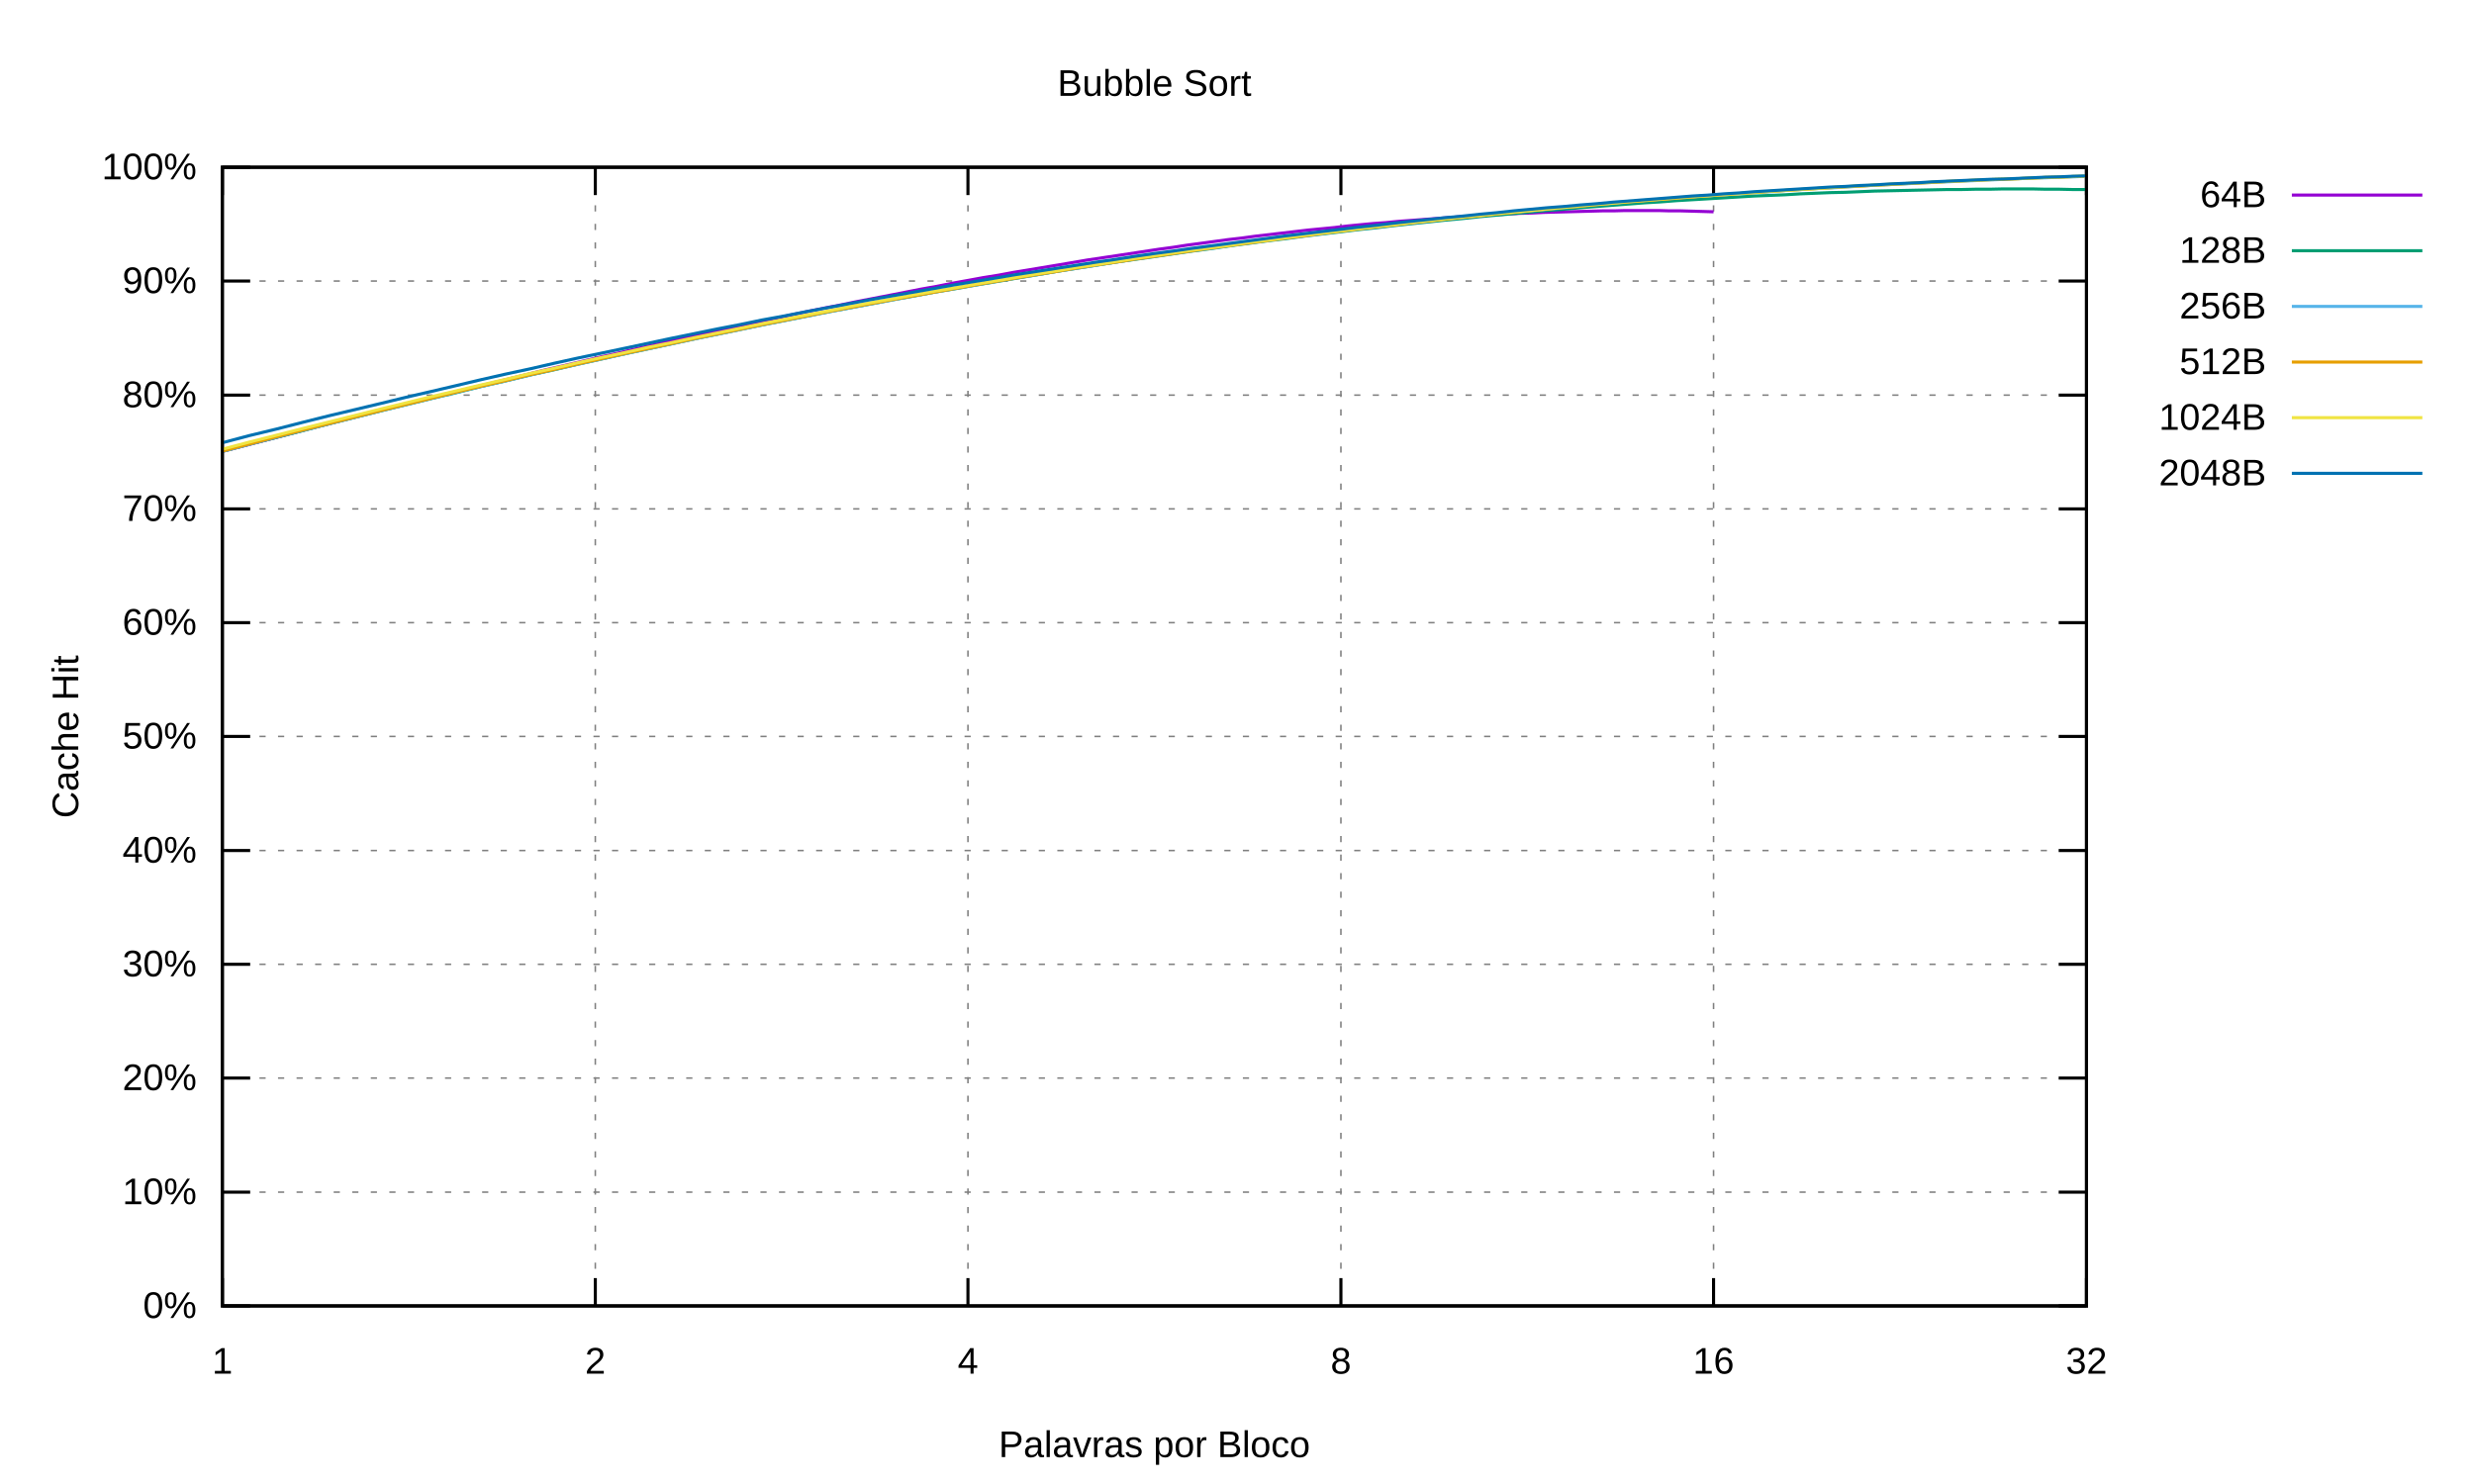
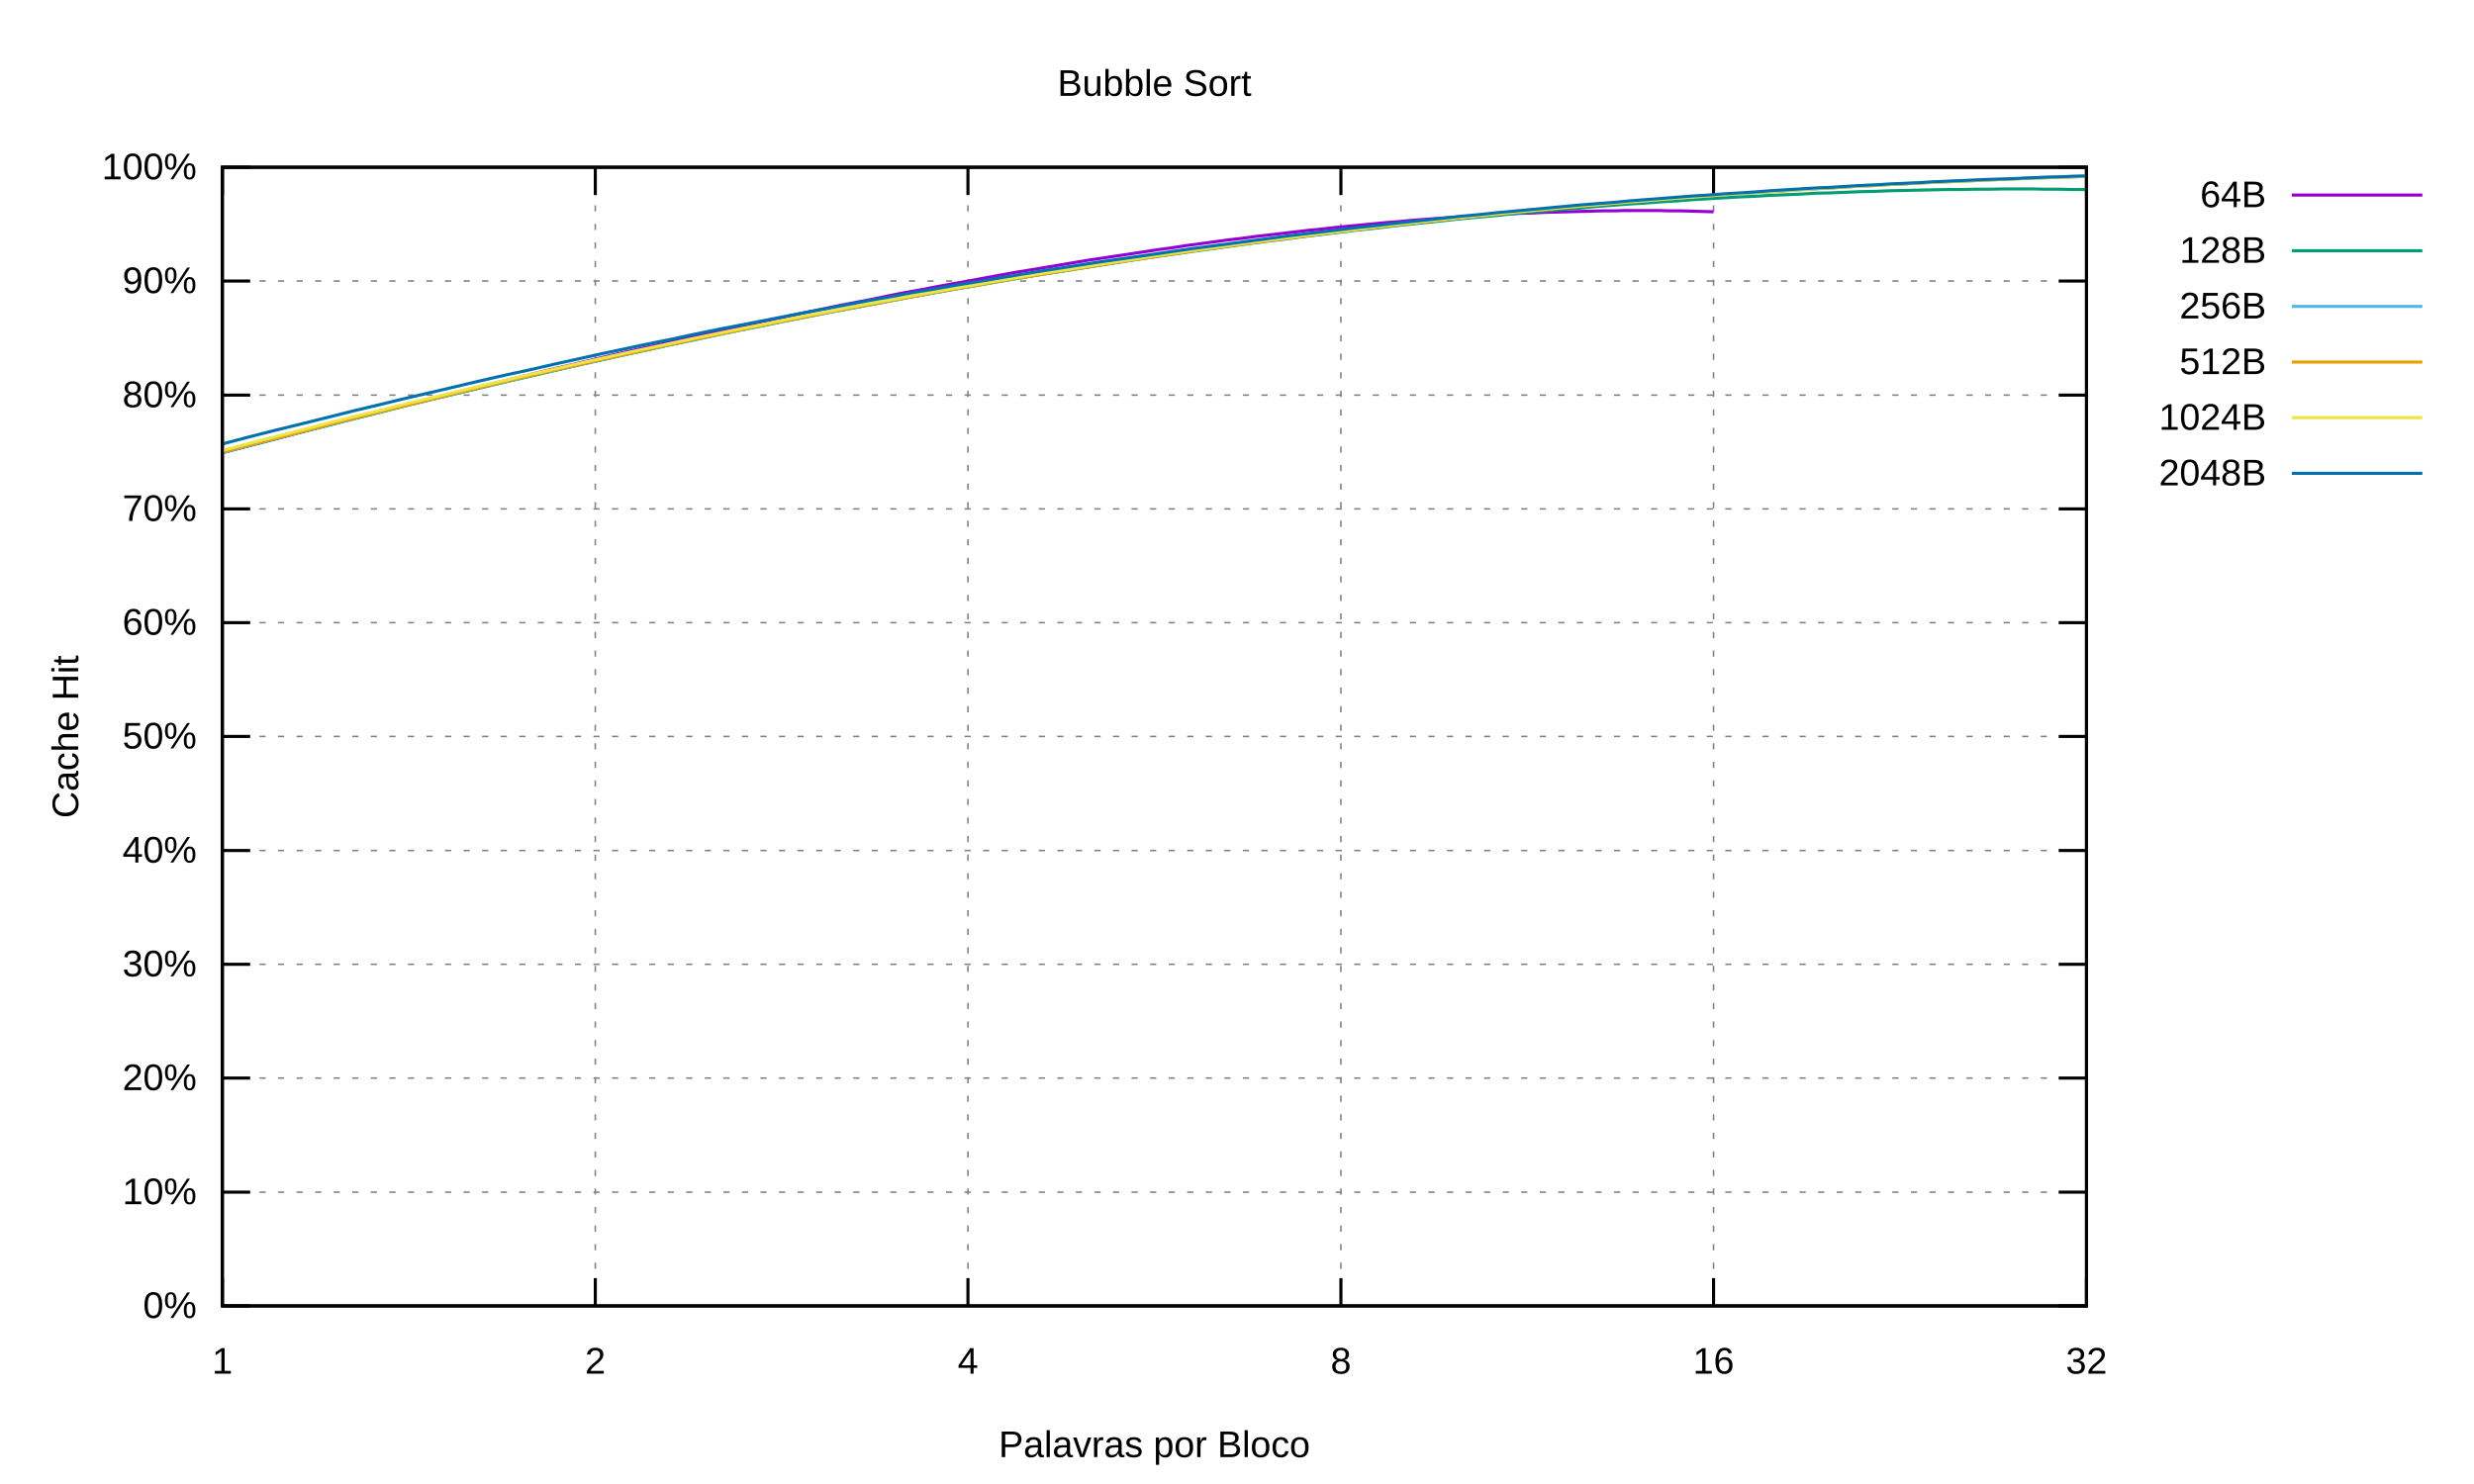
<svg xmlns="http://www.w3.org/2000/svg" xmlns:xlink="http://www.w3.org/1999/xlink" width="800" height="480" viewBox="0 0 800 480">
  <g id="gnuplot_canvas">
    <rect x="0" y="0" width="800" height="480" fill="none" />
    <defs>
      <circle id="gpDot" r="0.5" stroke-width="0.5" stroke="currentColor" />
      <path id="gpPt0" stroke-width="0.222" stroke="currentColor" d="M-1,0 h2 M0,-1 v2" />
      <path id="gpPt1" stroke-width="0.222" stroke="currentColor" d="M-1,-1 L1,1 M1,-1 L-1,1" />
      <path id="gpPt2" stroke-width="0.222" stroke="currentColor" d="M-1,0 L1,0 M0,-1 L0,1 M-1,-1 L1,1 M-1,1 L1,-1" />
      <rect id="gpPt3" stroke-width="0.222" stroke="currentColor" x="-1" y="-1" width="2" height="2" />
      <rect id="gpPt4" stroke-width="0.222" stroke="currentColor" fill="currentColor" x="-1" y="-1" width="2" height="2" />
      <circle id="gpPt5" stroke-width="0.222" stroke="currentColor" cx="0" cy="0" r="1" />
      <use xlink:href="#gpPt5" id="gpPt6" fill="currentColor" stroke="none" />
      <path id="gpPt7" stroke-width="0.222" stroke="currentColor" d="M0,-1.33 L-1.33,0.67 L1.33,0.67 z" />
      <use xlink:href="#gpPt7" id="gpPt8" fill="currentColor" stroke="none" />
      <use xlink:href="#gpPt7" id="gpPt9" stroke="currentColor" transform="rotate(180)" />
      <use xlink:href="#gpPt9" id="gpPt10" fill="currentColor" stroke="none" />
      <use xlink:href="#gpPt3" id="gpPt11" stroke="currentColor" transform="rotate(45)" />
      <use xlink:href="#gpPt11" id="gpPt12" fill="currentColor" stroke="none" />
      <path id="gpPt13" stroke-width="0.222" stroke="currentColor" d="M0,1.330 L1.265,0.411 L0.782,-1.067 L-0.782,-1.076 L-1.265,0.411 z" />
      <use xlink:href="#gpPt13" id="gpPt14" fill="currentColor" stroke="none" />
      <filter id="textbox" filterUnits="objectBoundingBox" x="0" y="0" height="1" width="1">
        <feFlood flood-color="white" flood-opacity="1" result="bgnd" />
        <feComposite in="SourceGraphic" in2="bgnd" operator="atop" />
      </filter>
      <filter id="greybox" filterUnits="objectBoundingBox" x="0" y="0" height="1" width="1">
        <feFlood flood-color="lightgrey" flood-opacity="1" result="grey" />
        <feComposite in="SourceGraphic" in2="grey" operator="atop" />
      </filter>
    </defs>
    <g fill="none" color="white" stroke="black" stroke-width="1.00" stroke-linecap="butt" stroke-linejoin="miter">
</g>
    <g fill="none" color="black" stroke="currentColor" stroke-width="1.00" stroke-linecap="butt" stroke-linejoin="miter">
</g>
    <g fill="none" color="black" stroke="black" stroke-width="0.50" stroke-linecap="butt" stroke-linejoin="miter">
</g>
    <g fill="none" color="gray" stroke="currentColor" stroke-width="0.50" stroke-linecap="butt" stroke-linejoin="miter">
      <path stroke="gray" stroke-dasharray="2,4" class="gridline" d="M71.9,422.4 L674.7,422.4  " />
    </g>
    <g fill="none" color="gray" stroke="gray" stroke-width="1.00" stroke-linecap="butt" stroke-linejoin="miter">
</g>
    <g fill="none" color="black" stroke="currentColor" stroke-width="1.00" stroke-linecap="butt" stroke-linejoin="miter">
      <path stroke="black" d="M71.9,422.4 L80.9,422.4 M674.7,422.4 L665.7,422.4  " />
      <g transform="translate(63.6,426.3)" stroke="none" fill="black" font-family="Arial" font-size="12.00" text-anchor="end">
        <text>
          <tspan font-family="Arial">0%</tspan>
        </text>
      </g>
    </g>
    <g fill="none" color="black" stroke="currentColor" stroke-width="1.00" stroke-linecap="butt" stroke-linejoin="miter">
</g>
    <g fill="none" color="black" stroke="black" stroke-width="0.50" stroke-linecap="butt" stroke-linejoin="miter">
</g>
    <g fill="none" color="gray" stroke="currentColor" stroke-width="0.50" stroke-linecap="butt" stroke-linejoin="miter">
      <path stroke="gray" stroke-dasharray="2,4" class="gridline" d="M71.9,385.6 L674.7,385.6  " />
    </g>
    <g fill="none" color="gray" stroke="gray" stroke-width="1.00" stroke-linecap="butt" stroke-linejoin="miter">
</g>
    <g fill="none" color="black" stroke="currentColor" stroke-width="1.00" stroke-linecap="butt" stroke-linejoin="miter">
      <path stroke="black" d="M71.9,385.6 L80.9,385.6 M674.7,385.6 L665.7,385.6  " />
      <g transform="translate(63.6,389.5)" stroke="none" fill="black" font-family="Arial" font-size="12.00" text-anchor="end">
        <text>
          <tspan font-family="Arial">10%</tspan>
        </text>
      </g>
    </g>
    <g fill="none" color="black" stroke="currentColor" stroke-width="1.00" stroke-linecap="butt" stroke-linejoin="miter">
</g>
    <g fill="none" color="black" stroke="black" stroke-width="0.50" stroke-linecap="butt" stroke-linejoin="miter">
</g>
    <g fill="none" color="gray" stroke="currentColor" stroke-width="0.50" stroke-linecap="butt" stroke-linejoin="miter">
      <path stroke="gray" stroke-dasharray="2,4" class="gridline" d="M71.9,348.7 L674.7,348.7  " />
    </g>
    <g fill="none" color="gray" stroke="gray" stroke-width="1.00" stroke-linecap="butt" stroke-linejoin="miter">
</g>
    <g fill="none" color="black" stroke="currentColor" stroke-width="1.00" stroke-linecap="butt" stroke-linejoin="miter">
      <path stroke="black" d="M71.9,348.7 L80.9,348.7 M674.7,348.7 L665.7,348.7  " />
      <g transform="translate(63.6,352.6)" stroke="none" fill="black" font-family="Arial" font-size="12.00" text-anchor="end">
        <text>
          <tspan font-family="Arial">20%</tspan>
        </text>
      </g>
    </g>
    <g fill="none" color="black" stroke="currentColor" stroke-width="1.00" stroke-linecap="butt" stroke-linejoin="miter">
</g>
    <g fill="none" color="black" stroke="black" stroke-width="0.50" stroke-linecap="butt" stroke-linejoin="miter">
</g>
    <g fill="none" color="gray" stroke="currentColor" stroke-width="0.50" stroke-linecap="butt" stroke-linejoin="miter">
      <path stroke="gray" stroke-dasharray="2,4" class="gridline" d="M71.9,311.9 L674.7,311.9  " />
    </g>
    <g fill="none" color="gray" stroke="gray" stroke-width="1.00" stroke-linecap="butt" stroke-linejoin="miter">
</g>
    <g fill="none" color="black" stroke="currentColor" stroke-width="1.00" stroke-linecap="butt" stroke-linejoin="miter">
      <path stroke="black" d="M71.9,311.9 L80.9,311.9 M674.7,311.9 L665.7,311.9  " />
      <g transform="translate(63.6,315.8)" stroke="none" fill="black" font-family="Arial" font-size="12.00" text-anchor="end">
        <text>
          <tspan font-family="Arial">30%</tspan>
        </text>
      </g>
    </g>
    <g fill="none" color="black" stroke="currentColor" stroke-width="1.00" stroke-linecap="butt" stroke-linejoin="miter">
</g>
    <g fill="none" color="black" stroke="black" stroke-width="0.50" stroke-linecap="butt" stroke-linejoin="miter">
</g>
    <g fill="none" color="gray" stroke="currentColor" stroke-width="0.50" stroke-linecap="butt" stroke-linejoin="miter">
      <path stroke="gray" stroke-dasharray="2,4" class="gridline" d="M71.9,275.1 L674.7,275.1  " />
    </g>
    <g fill="none" color="gray" stroke="gray" stroke-width="1.00" stroke-linecap="butt" stroke-linejoin="miter">
</g>
    <g fill="none" color="black" stroke="currentColor" stroke-width="1.00" stroke-linecap="butt" stroke-linejoin="miter">
      <path stroke="black" d="M71.9,275.1 L80.9,275.1 M674.7,275.1 L665.7,275.1  " />
      <g transform="translate(63.6,279.0)" stroke="none" fill="black" font-family="Arial" font-size="12.00" text-anchor="end">
        <text>
          <tspan font-family="Arial">40%</tspan>
        </text>
      </g>
    </g>
    <g fill="none" color="black" stroke="currentColor" stroke-width="1.00" stroke-linecap="butt" stroke-linejoin="miter">
</g>
    <g fill="none" color="black" stroke="black" stroke-width="0.50" stroke-linecap="butt" stroke-linejoin="miter">
</g>
    <g fill="none" color="gray" stroke="currentColor" stroke-width="0.50" stroke-linecap="butt" stroke-linejoin="miter">
      <path stroke="gray" stroke-dasharray="2,4" class="gridline" d="M71.9,238.2 L674.7,238.2  " />
    </g>
    <g fill="none" color="gray" stroke="gray" stroke-width="1.00" stroke-linecap="butt" stroke-linejoin="miter">
</g>
    <g fill="none" color="black" stroke="currentColor" stroke-width="1.00" stroke-linecap="butt" stroke-linejoin="miter">
      <path stroke="black" d="M71.9,238.2 L80.9,238.2 M674.7,238.2 L665.7,238.2  " />
      <g transform="translate(63.6,242.1)" stroke="none" fill="black" font-family="Arial" font-size="12.00" text-anchor="end">
        <text>
          <tspan font-family="Arial">50%</tspan>
        </text>
      </g>
    </g>
    <g fill="none" color="black" stroke="currentColor" stroke-width="1.00" stroke-linecap="butt" stroke-linejoin="miter">
</g>
    <g fill="none" color="black" stroke="black" stroke-width="0.50" stroke-linecap="butt" stroke-linejoin="miter">
</g>
    <g fill="none" color="gray" stroke="currentColor" stroke-width="0.50" stroke-linecap="butt" stroke-linejoin="miter">
      <path stroke="gray" stroke-dasharray="2,4" class="gridline" d="M71.9,201.4 L674.7,201.4  " />
    </g>
    <g fill="none" color="gray" stroke="gray" stroke-width="1.00" stroke-linecap="butt" stroke-linejoin="miter">
</g>
    <g fill="none" color="black" stroke="currentColor" stroke-width="1.00" stroke-linecap="butt" stroke-linejoin="miter">
      <path stroke="black" d="M71.9,201.4 L80.9,201.4 M674.7,201.4 L665.7,201.4  " />
      <g transform="translate(63.6,205.3)" stroke="none" fill="black" font-family="Arial" font-size="12.00" text-anchor="end">
        <text>
          <tspan font-family="Arial">60%</tspan>
        </text>
      </g>
    </g>
    <g fill="none" color="black" stroke="currentColor" stroke-width="1.00" stroke-linecap="butt" stroke-linejoin="miter">
</g>
    <g fill="none" color="black" stroke="black" stroke-width="0.50" stroke-linecap="butt" stroke-linejoin="miter">
</g>
    <g fill="none" color="gray" stroke="currentColor" stroke-width="0.50" stroke-linecap="butt" stroke-linejoin="miter">
      <path stroke="gray" stroke-dasharray="2,4" class="gridline" d="M71.9,164.6 L674.7,164.6  " />
    </g>
    <g fill="none" color="gray" stroke="gray" stroke-width="1.00" stroke-linecap="butt" stroke-linejoin="miter">
</g>
    <g fill="none" color="black" stroke="currentColor" stroke-width="1.00" stroke-linecap="butt" stroke-linejoin="miter">
      <path stroke="black" d="M71.9,164.6 L80.9,164.6 M674.7,164.6 L665.7,164.6  " />
      <g transform="translate(63.6,168.5)" stroke="none" fill="black" font-family="Arial" font-size="12.00" text-anchor="end">
        <text>
          <tspan font-family="Arial">70%</tspan>
        </text>
      </g>
    </g>
    <g fill="none" color="black" stroke="currentColor" stroke-width="1.00" stroke-linecap="butt" stroke-linejoin="miter">
</g>
    <g fill="none" color="black" stroke="black" stroke-width="0.50" stroke-linecap="butt" stroke-linejoin="miter">
</g>
    <g fill="none" color="gray" stroke="currentColor" stroke-width="0.50" stroke-linecap="butt" stroke-linejoin="miter">
      <path stroke="gray" stroke-dasharray="2,4" class="gridline" d="M71.9,127.8 L674.7,127.8  " />
    </g>
    <g fill="none" color="gray" stroke="gray" stroke-width="1.00" stroke-linecap="butt" stroke-linejoin="miter">
</g>
    <g fill="none" color="black" stroke="currentColor" stroke-width="1.00" stroke-linecap="butt" stroke-linejoin="miter">
      <path stroke="black" d="M71.9,127.8 L80.9,127.8 M674.7,127.8 L665.7,127.8  " />
      <g transform="translate(63.6,131.7)" stroke="none" fill="black" font-family="Arial" font-size="12.00" text-anchor="end">
        <text>
          <tspan font-family="Arial">80%</tspan>
        </text>
      </g>
    </g>
    <g fill="none" color="black" stroke="currentColor" stroke-width="1.00" stroke-linecap="butt" stroke-linejoin="miter">
</g>
    <g fill="none" color="black" stroke="black" stroke-width="0.50" stroke-linecap="butt" stroke-linejoin="miter">
</g>
    <g fill="none" color="gray" stroke="currentColor" stroke-width="0.50" stroke-linecap="butt" stroke-linejoin="miter">
      <path stroke="gray" stroke-dasharray="2,4" class="gridline" d="M71.9,90.9 L674.7,90.9  " />
    </g>
    <g fill="none" color="gray" stroke="gray" stroke-width="1.00" stroke-linecap="butt" stroke-linejoin="miter">
</g>
    <g fill="none" color="black" stroke="currentColor" stroke-width="1.00" stroke-linecap="butt" stroke-linejoin="miter">
      <path stroke="black" d="M71.9,90.9 L80.9,90.9 M674.7,90.9 L665.7,90.9  " />
      <g transform="translate(63.6,94.8)" stroke="none" fill="black" font-family="Arial" font-size="12.00" text-anchor="end">
        <text>
          <tspan font-family="Arial">90%</tspan>
        </text>
      </g>
    </g>
    <g fill="none" color="black" stroke="currentColor" stroke-width="1.00" stroke-linecap="butt" stroke-linejoin="miter">
</g>
    <g fill="none" color="black" stroke="black" stroke-width="0.50" stroke-linecap="butt" stroke-linejoin="miter">
</g>
    <g fill="none" color="gray" stroke="currentColor" stroke-width="0.50" stroke-linecap="butt" stroke-linejoin="miter">
      <path stroke="gray" stroke-dasharray="2,4" class="gridline" d="M71.9,54.1 L674.7,54.1  " />
    </g>
    <g fill="none" color="gray" stroke="gray" stroke-width="1.00" stroke-linecap="butt" stroke-linejoin="miter">
</g>
    <g fill="none" color="black" stroke="currentColor" stroke-width="1.00" stroke-linecap="butt" stroke-linejoin="miter">
      <path stroke="black" d="M71.9,54.1 L80.9,54.1 M674.7,54.1 L665.7,54.1  " />
      <g transform="translate(63.6,58.0)" stroke="none" fill="black" font-family="Arial" font-size="12.00" text-anchor="end">
        <text>
          <tspan font-family="Arial">100%</tspan>
        </text>
      </g>
    </g>
    <g fill="none" color="black" stroke="currentColor" stroke-width="1.00" stroke-linecap="butt" stroke-linejoin="miter">
</g>
    <g fill="none" color="black" stroke="black" stroke-width="0.50" stroke-linecap="butt" stroke-linejoin="miter">
</g>
    <g fill="none" color="gray" stroke="currentColor" stroke-width="0.50" stroke-linecap="butt" stroke-linejoin="miter">
      <path stroke="gray" stroke-dasharray="2,4" class="gridline" d="M71.9,422.4 L71.9,54.1  " />
    </g>
    <g fill="none" color="gray" stroke="gray" stroke-width="1.00" stroke-linecap="butt" stroke-linejoin="miter">
</g>
    <g fill="none" color="black" stroke="currentColor" stroke-width="1.00" stroke-linecap="butt" stroke-linejoin="miter">
      <path stroke="black" d="M71.9,422.4 L71.9,413.4 M71.9,54.1 L71.9,63.1  " />
      <g transform="translate(71.9,444.3)" stroke="none" fill="black" font-family="Arial" font-size="12.00" text-anchor="middle">
        <text>
          <tspan font-family="Arial"> 1</tspan>
        </text>
      </g>
    </g>
    <g fill="none" color="black" stroke="currentColor" stroke-width="1.00" stroke-linecap="butt" stroke-linejoin="miter">
</g>
    <g fill="none" color="black" stroke="black" stroke-width="0.50" stroke-linecap="butt" stroke-linejoin="miter">
</g>
    <g fill="none" color="gray" stroke="currentColor" stroke-width="0.50" stroke-linecap="butt" stroke-linejoin="miter">
      <path stroke="gray" stroke-dasharray="2,4" class="gridline" d="M192.5,422.4 L192.5,54.1  " />
    </g>
    <g fill="none" color="gray" stroke="gray" stroke-width="1.00" stroke-linecap="butt" stroke-linejoin="miter">
</g>
    <g fill="none" color="black" stroke="currentColor" stroke-width="1.00" stroke-linecap="butt" stroke-linejoin="miter">
      <path stroke="black" d="M192.5,422.4 L192.5,413.4 M192.5,54.1 L192.5,63.1  " />
      <g transform="translate(192.5,444.3)" stroke="none" fill="black" font-family="Arial" font-size="12.00" text-anchor="middle">
        <text>
          <tspan font-family="Arial"> 2</tspan>
        </text>
      </g>
    </g>
    <g fill="none" color="black" stroke="currentColor" stroke-width="1.00" stroke-linecap="butt" stroke-linejoin="miter">
</g>
    <g fill="none" color="black" stroke="black" stroke-width="0.50" stroke-linecap="butt" stroke-linejoin="miter">
</g>
    <g fill="none" color="gray" stroke="currentColor" stroke-width="0.50" stroke-linecap="butt" stroke-linejoin="miter">
      <path stroke="gray" stroke-dasharray="2,4" class="gridline" d="M313.0,422.4 L313.0,54.1  " />
    </g>
    <g fill="none" color="gray" stroke="gray" stroke-width="1.00" stroke-linecap="butt" stroke-linejoin="miter">
</g>
    <g fill="none" color="black" stroke="currentColor" stroke-width="1.00" stroke-linecap="butt" stroke-linejoin="miter">
      <path stroke="black" d="M313.0,422.4 L313.0,413.4 M313.0,54.1 L313.0,63.1  " />
      <g transform="translate(313.0,444.3)" stroke="none" fill="black" font-family="Arial" font-size="12.00" text-anchor="middle">
        <text>
          <tspan font-family="Arial"> 4</tspan>
        </text>
      </g>
    </g>
    <g fill="none" color="black" stroke="currentColor" stroke-width="1.00" stroke-linecap="butt" stroke-linejoin="miter">
</g>
    <g fill="none" color="black" stroke="black" stroke-width="0.50" stroke-linecap="butt" stroke-linejoin="miter">
</g>
    <g fill="none" color="gray" stroke="currentColor" stroke-width="0.50" stroke-linecap="butt" stroke-linejoin="miter">
      <path stroke="gray" stroke-dasharray="2,4" class="gridline" d="M433.6,422.4 L433.6,54.1  " />
    </g>
    <g fill="none" color="gray" stroke="gray" stroke-width="1.00" stroke-linecap="butt" stroke-linejoin="miter">
</g>
    <g fill="none" color="black" stroke="currentColor" stroke-width="1.00" stroke-linecap="butt" stroke-linejoin="miter">
      <path stroke="black" d="M433.6,422.4 L433.6,413.4 M433.6,54.1 L433.6,63.1  " />
      <g transform="translate(433.6,444.3)" stroke="none" fill="black" font-family="Arial" font-size="12.00" text-anchor="middle">
        <text>
          <tspan font-family="Arial"> 8</tspan>
        </text>
      </g>
    </g>
    <g fill="none" color="black" stroke="currentColor" stroke-width="1.00" stroke-linecap="butt" stroke-linejoin="miter">
</g>
    <g fill="none" color="black" stroke="black" stroke-width="0.50" stroke-linecap="butt" stroke-linejoin="miter">
</g>
    <g fill="none" color="gray" stroke="currentColor" stroke-width="0.50" stroke-linecap="butt" stroke-linejoin="miter">
      <path stroke="gray" stroke-dasharray="2,4" class="gridline" d="M554.1,422.4 L554.1,54.1  " />
    </g>
    <g fill="none" color="gray" stroke="gray" stroke-width="1.00" stroke-linecap="butt" stroke-linejoin="miter">
</g>
    <g fill="none" color="black" stroke="currentColor" stroke-width="1.00" stroke-linecap="butt" stroke-linejoin="miter">
      <path stroke="black" d="M554.1,422.4 L554.1,413.4 M554.1,54.1 L554.1,63.1  " />
      <g transform="translate(554.1,444.3)" stroke="none" fill="black" font-family="Arial" font-size="12.00" text-anchor="middle">
        <text>
          <tspan font-family="Arial"> 16</tspan>
        </text>
      </g>
    </g>
    <g fill="none" color="black" stroke="currentColor" stroke-width="1.00" stroke-linecap="butt" stroke-linejoin="miter">
</g>
    <g fill="none" color="black" stroke="black" stroke-width="0.50" stroke-linecap="butt" stroke-linejoin="miter">
</g>
    <g fill="none" color="gray" stroke="currentColor" stroke-width="0.50" stroke-linecap="butt" stroke-linejoin="miter">
      <path stroke="gray" stroke-dasharray="2,4" class="gridline" d="M674.7,422.4 L674.7,54.1  " />
    </g>
    <g fill="none" color="gray" stroke="gray" stroke-width="1.00" stroke-linecap="butt" stroke-linejoin="miter">
</g>
    <g fill="none" color="black" stroke="currentColor" stroke-width="1.00" stroke-linecap="butt" stroke-linejoin="miter">
      <path stroke="black" d="M674.7,422.4 L674.7,413.4 M674.7,54.1 L674.7,63.1  " />
      <g transform="translate(674.7,444.3)" stroke="none" fill="black" font-family="Arial" font-size="12.00" text-anchor="middle">
        <text>
          <tspan font-family="Arial"> 32</tspan>
        </text>
      </g>
    </g>
    <g fill="none" color="black" stroke="currentColor" stroke-width="1.00" stroke-linecap="butt" stroke-linejoin="miter">
</g>
    <g fill="none" color="black" stroke="currentColor" stroke-width="1.00" stroke-linecap="butt" stroke-linejoin="miter">
      <path stroke="black" d="M71.9,54.1 L71.9,422.4 L674.7,422.4 L674.7,54.1 L71.9,54.1 Z  " />
    </g>
    <g fill="none" color="black" stroke="currentColor" stroke-width="1.00" stroke-linecap="butt" stroke-linejoin="miter">
      <g transform="translate(25.3,238.3) rotate(270)" stroke="none" fill="black" font-family="Arial" font-size="12.00" text-anchor="middle">
        <text>
          <tspan font-family="Arial">Cache Hit</tspan>
        </text>
      </g>
    </g>
    <g fill="none" color="black" stroke="currentColor" stroke-width="1.00" stroke-linecap="butt" stroke-linejoin="miter">
      <g transform="translate(373.3,471.3)" stroke="none" fill="black" font-family="Arial" font-size="12.00" text-anchor="middle">
        <text>
          <tspan font-family="Arial">Palavras por Bloco</tspan>
        </text>
      </g>
    </g>
    <g fill="none" color="black" stroke="currentColor" stroke-width="1.00" stroke-linecap="butt" stroke-linejoin="miter">
      <g transform="translate(373.3,31.0)" stroke="none" fill="black" font-family="Arial" font-size="12.00" text-anchor="middle">
        <text>
          <tspan font-family="Arial">Bubble Sort</tspan>
        </text>
      </g>
    </g>
    <g fill="none" color="black" stroke="currentColor" stroke-width="1.00" stroke-linecap="butt" stroke-linejoin="miter">
</g>
    <g id="gnuplot_plot_1">
      <g fill="none" color="black" stroke="currentColor" stroke-width="1.00" stroke-linecap="butt" stroke-linejoin="miter">
        <g transform="translate(732.8,67.0)" stroke="none" fill="black" font-family="Arial" font-size="12.00" text-anchor="end">
          <text>
            <tspan font-family="Arial">64B</tspan>
          </text>
        </g>
      </g>
      <g fill="none" color="black" stroke="currentColor" stroke-width="1.00" stroke-linecap="butt" stroke-linejoin="miter">
-         <path stroke="rgb(148,   0, 211)" d="M741.1,63.1 L783.3,63.1 M71.9,146.0 L78.9,144.2 L85.8,142.4 L92.7,140.6 L99.5,138.8 L106.2,137.1   L112.8,135.4 L119.4,133.7 L126.0,132.0 L132.4,130.4 L138.8,128.8 L145.2,127.2 L151.5,125.7 L157.7,124.2   L163.9,122.7 L170.1,121.2 L176.1,119.7 L182.2,118.3 L188.1,116.9 L194.0,115.5 L199.9,114.2 L205.7,112.8   L211.5,111.5 L217.2,110.2 L222.9,109.0 L228.6,107.7 L234.1,106.5 L239.7,105.3 L245.2,104.1 L250.6,103.0   L256.1,101.8 L261.4,100.7 L266.8,99.6 L272.0,98.6 L277.3,97.5 L282.5,96.5 L287.7,95.5 L292.8,94.5   L297.9,93.5 L303.0,92.6 L308.0,91.6 L313.0,90.7 L317.9,89.8 L322.9,89.0 L327.7,88.1 L332.6,87.3   L337.4,86.5 L342.2,85.7 L346.9,84.9 L351.6,84.1 L356.3,83.4 L361.0,82.7 L365.6,82.0 L370.2,81.3   L374.8,80.6 L379.3,80.0 L383.8,79.3 L388.3,78.7 L392.7,78.1 L397.1,77.5 L401.5,77.0 L405.9,76.4   L410.2,75.9 L414.5,75.4 L418.8,74.9 L423.1,74.4 L427.3,74.0 L431.5,73.6 L435.7,73.1 L439.8,72.7   L444.0,72.3 L448.1,72.0 L452.1,71.6 L456.2,71.3 L460.2,71.0 L464.2,70.7 L468.2,70.4 L472.2,70.1   L476.1,69.9 L480.1,69.6 L484.0,69.4 L487.8,69.2 L491.7,69.0 L495.5,68.9 L499.3,68.7 L503.1,68.6   L506.9,68.5 L510.6,68.4 L514.4,68.3 L518.1,68.2 L521.8,68.2 L525.4,68.1 L529.1,68.1 L532.7,68.1   L536.3,68.1 L539.9,68.2 L543.5,68.2 L547.1,68.3 L550.6,68.4 L554.1,68.5  " />
+         <path stroke="rgb(148,   0, 211)" d="M741.1,63.1 L783.3,63.1 M71.9,146.4 L78.9,144.6 L85.8,142.8 L92.7,141.0 L99.5,139.2 L106.2,137.5   L112.8,135.7 L119.4,134.1 L126.0,132.4 L132.4,130.8 L138.8,129.2 L145.2,127.6 L151.5,126.0 L157.7,124.5   L163.9,123.0 L170.1,121.5 L176.1,120.0 L182.2,118.6 L188.1,117.2 L194.0,115.8 L199.9,114.4 L205.7,113.1   L211.5,111.8 L217.2,110.5 L222.9,109.2 L228.6,108.0 L234.1,106.7 L239.7,105.5 L245.2,104.3 L250.6,103.2   L256.1,102.0 L261.4,100.9 L266.8,99.8 L272.0,98.7 L277.3,97.7 L282.5,96.7 L287.7,95.6 L292.8,94.6   L297.9,93.7 L303.0,92.7 L308.0,91.8 L313.0,90.9 L317.9,90.0 L322.9,89.1 L327.7,88.2 L332.6,87.4   L337.4,86.6 L342.2,85.8 L346.9,85.0 L351.6,84.2 L356.3,83.5 L361.0,82.8 L365.6,82.1 L370.2,81.4   L374.8,80.7 L379.3,80.1 L383.8,79.4 L388.3,78.8 L392.7,78.2 L397.1,77.6 L401.5,77.1 L405.9,76.5   L410.2,76.0 L414.5,75.5 L418.8,75.0 L423.1,74.5 L427.3,74.1 L431.5,73.6 L435.7,73.2 L439.8,72.8   L444.0,72.4 L448.1,72.0 L452.1,71.7 L456.2,71.3 L460.2,71.0 L464.2,70.7 L468.2,70.4 L472.2,70.1   L476.1,69.9 L480.1,69.7 L484.0,69.4 L487.8,69.2 L491.7,69.0 L495.5,68.9 L499.3,68.7 L503.1,68.6   L506.9,68.5 L510.6,68.4 L514.4,68.3 L518.1,68.2 L521.8,68.2 L525.4,68.1 L529.1,68.1 L532.7,68.1   L536.3,68.1 L539.9,68.2 L543.5,68.2 L547.1,68.3 L550.6,68.4 L554.1,68.5  " />
      </g>
    </g>
    <g id="gnuplot_plot_2">
      <g fill="none" color="black" stroke="currentColor" stroke-width="1.00" stroke-linecap="butt" stroke-linejoin="miter">
        <g transform="translate(732.8,85.0)" stroke="none" fill="black" font-family="Arial" font-size="12.00" text-anchor="end">
          <text>
            <tspan font-family="Arial">128B</tspan>
          </text>
        </g>
      </g>
      <g fill="none" color="black" stroke="currentColor" stroke-width="1.00" stroke-linecap="butt" stroke-linejoin="miter">
-         <path stroke="rgb(  0, 158, 115)" d="M741.1,81.1 L783.3,81.1 M71.9,146.0 L80.6,143.7 L89.3,141.5 L97.9,139.3 L106.3,137.1 L114.7,135.0   L123.1,132.9 L131.3,130.9 L139.5,128.9 L147.6,127.0 L155.6,125.0 L163.5,123.2 L171.4,121.3 L179.2,119.6   L186.9,117.8 L194.6,116.1 L202.2,114.4 L209.7,112.8 L217.2,111.2 L224.6,109.6 L231.9,108.1 L239.2,106.6   L246.4,105.1 L253.6,103.7 L260.7,102.3 L267.7,100.9 L274.7,99.6 L281.6,98.3 L288.5,97.0 L295.3,95.8   L302.1,94.5 L308.8,93.4 L315.5,92.2 L322.1,91.1 L328.6,90.0 L335.2,88.9 L341.6,87.8 L348.0,86.8   L354.4,85.8 L360.7,84.8 L367.0,83.9 L373.3,83.0 L379.4,82.1 L385.6,81.2 L391.7,80.4 L397.8,79.5   L403.8,78.7 L409.8,77.9 L415.7,77.2 L421.6,76.4 L427.4,75.7 L433.3,75.0 L439.0,74.3 L444.8,73.7   L450.5,73.0 L456.1,72.4 L461.8,71.8 L467.4,71.2 L472.9,70.7 L478.4,70.1 L483.9,69.6 L489.4,69.1   L494.8,68.6 L500.2,68.1 L505.5,67.7 L510.9,67.2 L516.1,66.8 L521.4,66.4 L526.6,66.0 L531.8,65.6   L537.0,65.3 L542.1,64.9 L547.2,64.6 L552.3,64.3 L557.3,64.0 L562.3,63.7 L567.3,63.4 L572.3,63.2   L577.2,63.0 L582.1,62.7 L587.0,62.5 L591.8,62.3 L596.6,62.2 L601.4,62.0 L606.2,61.8 L610.9,61.7   L615.6,61.6 L620.3,61.5 L625.0,61.4 L629.6,61.3 L634.2,61.3 L638.8,61.2 L643.4,61.2 L647.9,61.1   L652.5,61.1 L657.0,61.1 L661.4,61.2 L665.9,61.2 L670.3,61.3 L674.7,61.3  " />
+         <path stroke="rgb(  0, 158, 115)" d="M741.1,81.1 L783.3,81.1 M71.9,146.4 L80.6,144.1 L89.3,141.9 L97.9,139.6 L106.3,137.5 L114.7,135.4   L123.1,133.3 L131.3,131.2 L139.5,129.2 L147.6,127.3 L155.6,125.4 L163.5,123.5 L171.4,121.7 L179.2,119.9   L186.9,118.1 L194.6,116.4 L202.2,114.7 L209.7,113.1 L217.2,111.4 L224.6,109.9 L231.9,108.3 L239.2,106.8   L246.4,105.4 L253.6,103.9 L260.7,102.5 L267.7,101.1 L274.7,99.8 L281.6,98.5 L288.5,97.2 L295.3,95.9   L302.1,94.7 L308.8,93.5 L315.5,92.4 L322.1,91.2 L328.6,90.1 L335.2,89.0 L341.6,88.0 L348.0,87.0   L354.4,86.0 L360.7,85.0 L367.0,84.0 L373.3,83.1 L379.4,82.2 L385.6,81.3 L391.7,80.5 L397.8,79.6   L403.8,78.8 L409.8,78.0 L415.7,77.3 L421.6,76.5 L427.4,75.8 L433.3,75.1 L439.0,74.4 L444.8,73.8   L450.5,73.1 L456.1,72.5 L461.8,71.9 L467.4,71.3 L472.9,70.7 L478.4,70.2 L483.9,69.7 L489.4,69.1   L494.8,68.6 L500.2,68.2 L505.5,67.7 L510.9,67.3 L516.1,66.8 L521.4,66.4 L526.6,66.0 L531.8,65.7   L537.0,65.3 L542.1,65.0 L547.2,64.6 L552.3,64.3 L557.3,64.0 L562.3,63.7 L567.3,63.5 L572.3,63.2   L577.2,63.0 L582.1,62.8 L587.0,62.5 L591.8,62.4 L596.6,62.2 L601.4,62.0 L606.2,61.9 L610.9,61.7   L615.6,61.6 L620.3,61.5 L625.0,61.4 L629.6,61.3 L634.2,61.3 L638.8,61.2 L643.4,61.2 L647.9,61.1   L652.5,61.1 L657.0,61.1 L661.4,61.2 L665.9,61.2 L670.3,61.3 L674.7,61.3  " />
      </g>
    </g>
    <g id="gnuplot_plot_3">
      <g fill="none" color="black" stroke="currentColor" stroke-width="1.00" stroke-linecap="butt" stroke-linejoin="miter">
        <g transform="translate(732.8,103.0)" stroke="none" fill="black" font-family="Arial" font-size="12.00" text-anchor="end">
          <text>
            <tspan font-family="Arial">256B</tspan>
          </text>
        </g>
      </g>
      <g fill="none" color="black" stroke="currentColor" stroke-width="1.00" stroke-linecap="butt" stroke-linejoin="miter">
-         <path stroke="rgb( 86, 180, 233)" d="M741.1,99.1 L783.3,99.1 M71.9,146.0 L80.6,143.7 L89.3,141.4 L97.9,139.2 L106.3,137.1 L114.7,135.0   L123.1,132.9 L131.3,130.9 L139.5,128.9 L147.6,126.9 L155.6,125.0 L163.5,123.2 L171.4,121.3 L179.2,119.5   L186.9,117.8 L194.6,116.1 L202.2,114.4 L209.7,112.8 L217.2,111.2 L224.6,109.6 L231.9,108.1 L239.2,106.6   L246.4,105.1 L253.6,103.7 L260.7,102.3 L267.7,100.9 L274.7,99.6 L281.6,98.3 L288.5,97.0 L295.3,95.7   L302.1,94.5 L308.8,93.3 L315.5,92.2 L322.1,91.0 L328.6,89.9 L335.2,88.9 L341.6,87.8 L348.0,86.8   L354.4,85.8 L360.7,84.8 L367.0,83.8 L373.3,82.9 L379.4,82.0 L385.6,81.1 L391.7,80.3 L397.8,79.4   L403.8,78.6 L409.8,77.8 L415.7,77.0 L421.6,76.3 L427.4,75.6 L433.3,74.8 L439.0,74.1 L444.8,73.5   L450.5,72.8 L456.1,72.2 L461.8,71.6 L467.4,70.9 L472.9,70.4 L478.4,69.8 L483.9,69.2 L489.4,68.7   L494.8,68.2 L500.2,67.7 L505.5,67.2 L510.9,66.7 L516.1,66.2 L521.4,65.8 L526.6,65.3 L531.8,64.9   L537.0,64.5 L542.1,64.1 L547.2,63.7 L552.3,63.3 L557.3,63.0 L562.3,62.6 L567.3,62.3 L572.3,62.0   L577.2,61.6 L582.1,61.3 L587.0,61.0 L591.8,60.8 L596.6,60.5 L601.4,60.2 L606.2,59.9 L610.9,59.7   L615.6,59.5 L620.3,59.2 L625.0,59.0 L629.6,58.8 L634.2,58.6 L638.8,58.4 L643.4,58.2 L647.9,58.0   L652.5,57.8 L657.0,57.6 L661.4,57.5 L665.9,57.3 L670.3,57.2 L674.7,57.0  " />
+         <path stroke="rgb( 86, 180, 233)" d="M741.1,99.1 L783.3,99.1 M71.9,146.4 L80.6,144.1 L89.3,141.8 L97.9,139.6 L106.3,137.4 L114.7,135.3   L123.1,133.2 L131.3,131.2 L139.5,129.2 L147.6,127.2 L155.6,125.3 L163.5,123.5 L171.4,121.6 L179.2,119.8   L186.9,118.1 L194.6,116.3 L202.2,114.7 L209.7,113.0 L217.2,111.4 L224.6,109.8 L231.9,108.3 L239.2,106.8   L246.4,105.3 L253.6,103.9 L260.7,102.5 L267.7,101.1 L274.7,99.8 L281.6,98.5 L288.5,97.2 L295.3,95.9   L302.1,94.7 L308.8,93.5 L315.5,92.3 L322.1,91.2 L328.6,90.1 L335.2,89.0 L341.6,88.0 L348.0,86.9   L354.4,85.9 L360.7,84.9 L367.0,84.0 L373.3,83.0 L379.4,82.1 L385.6,81.2 L391.7,80.4 L397.8,79.5   L403.8,78.7 L409.8,77.9 L415.7,77.1 L421.6,76.4 L427.4,75.7 L433.3,74.9 L439.0,74.2 L444.8,73.6   L450.5,72.9 L456.1,72.3 L461.8,71.6 L467.4,71.0 L472.9,70.4 L478.4,69.9 L483.9,69.3 L489.4,68.8   L494.8,68.2 L500.2,67.7 L505.5,67.2 L510.9,66.7 L516.1,66.3 L521.4,65.8 L526.6,65.4 L531.8,65.0   L537.0,64.5 L542.1,64.1 L547.2,63.8 L552.3,63.4 L557.3,63.0 L562.3,62.7 L567.3,62.3 L572.3,62.0   L577.2,61.7 L582.1,61.4 L587.0,61.1 L591.8,60.8 L596.6,60.5 L601.4,60.2 L606.2,60.0 L610.9,59.7   L615.6,59.5 L620.3,59.2 L625.0,59.0 L629.6,58.8 L634.2,58.6 L638.8,58.4 L643.4,58.2 L647.9,58.0   L652.5,57.8 L657.0,57.6 L661.4,57.5 L665.9,57.3 L670.3,57.2 L674.7,57.0  " />
      </g>
    </g>
    <g id="gnuplot_plot_4">
      <g fill="none" color="black" stroke="currentColor" stroke-width="1.00" stroke-linecap="butt" stroke-linejoin="miter">
        <g transform="translate(732.8,121.0)" stroke="none" fill="black" font-family="Arial" font-size="12.00" text-anchor="end">
          <text>
            <tspan font-family="Arial">512B</tspan>
          </text>
        </g>
      </g>
      <g fill="none" color="black" stroke="currentColor" stroke-width="1.00" stroke-linecap="butt" stroke-linejoin="miter">
-         <path stroke="rgb(230, 159,   0)" d="M741.1,117.1 L783.3,117.1 M71.9,145.9 L80.6,143.6 L89.3,141.3 L97.9,139.1 L106.3,137.0 L114.7,134.9   L123.1,132.8 L131.3,130.8 L139.5,128.8 L147.6,126.8 L155.6,124.9 L163.5,123.1 L171.4,121.2 L179.2,119.5   L186.9,117.7 L194.6,116.0 L202.2,114.3 L209.7,112.7 L217.2,111.1 L224.6,109.5 L231.9,108.0 L239.2,106.5   L246.4,105.0 L253.6,103.6 L260.7,102.2 L267.7,100.8 L274.7,99.5 L281.6,98.2 L288.5,96.9 L295.3,95.7   L302.1,94.5 L308.8,93.3 L315.5,92.1 L322.1,91.0 L328.6,89.9 L335.2,88.8 L341.6,87.8 L348.0,86.7   L354.4,85.7 L360.7,84.8 L367.0,83.8 L373.3,82.9 L379.4,82.0 L385.6,81.1 L391.7,80.2 L397.8,79.4   L403.8,78.6 L409.8,77.8 L415.7,77.0 L421.6,76.3 L427.4,75.5 L433.3,74.8 L439.0,74.1 L444.8,73.4   L450.5,72.8 L456.1,72.1 L461.8,71.5 L467.4,70.9 L472.9,70.3 L478.4,69.8 L483.9,69.2 L489.4,68.7   L494.8,68.1 L500.2,67.6 L505.5,67.1 L510.9,66.7 L516.1,66.2 L521.4,65.7 L526.6,65.3 L531.8,64.9   L537.0,64.5 L542.1,64.1 L547.2,63.7 L552.3,63.3 L557.3,63.0 L562.3,62.6 L567.3,62.3 L572.3,61.9   L577.2,61.6 L582.1,61.3 L587.0,61.0 L591.8,60.7 L596.6,60.4 L601.4,60.2 L606.2,59.9 L610.9,59.7   L615.6,59.4 L620.3,59.2 L625.0,59.0 L629.6,58.7 L634.2,58.5 L638.8,58.3 L643.4,58.1 L647.9,58.0   L652.5,57.8 L657.0,57.6 L661.4,57.4 L665.9,57.3 L670.3,57.1 L674.7,57.0  " />
+         <path stroke="rgb(230, 159,   0)" d="M741.1,117.1 L783.3,117.1 M71.9,146.2 L80.6,143.9 L89.3,141.7 L97.9,139.5 L106.3,137.3 L114.7,135.2   L123.1,133.1 L131.3,131.1 L139.5,129.1 L147.6,127.1 L155.6,125.2 L163.5,123.3 L171.4,121.5 L179.2,119.7   L186.9,118.0 L194.6,116.2 L202.2,114.6 L209.7,112.9 L217.2,111.3 L224.6,109.7 L231.9,108.2 L239.2,106.7   L246.4,105.2 L253.6,103.8 L260.7,102.4 L267.7,101.0 L274.7,99.7 L281.6,98.4 L288.5,97.1 L295.3,95.9   L302.1,94.6 L308.8,93.4 L315.5,92.3 L322.1,91.1 L328.6,90.0 L335.2,89.0 L341.6,87.9 L348.0,86.9   L354.4,85.9 L360.7,84.9 L367.0,83.9 L373.3,83.0 L379.4,82.1 L385.6,81.2 L391.7,80.3 L397.8,79.5   L403.8,78.7 L409.8,77.9 L415.7,77.1 L421.6,76.4 L427.4,75.6 L433.3,74.9 L439.0,74.2 L444.8,73.5   L450.5,72.9 L456.1,72.2 L461.8,71.6 L467.4,71.0 L472.9,70.4 L478.4,69.8 L483.9,69.3 L489.4,68.7   L494.8,68.2 L500.2,67.7 L505.5,67.2 L510.9,66.7 L516.1,66.3 L521.4,65.8 L526.6,65.4 L531.8,64.9   L537.0,64.5 L542.1,64.1 L547.2,63.7 L552.3,63.4 L557.3,63.0 L562.3,62.6 L567.3,62.3 L572.3,62.0   L577.2,61.7 L582.1,61.3 L587.0,61.0 L591.8,60.8 L596.6,60.5 L601.4,60.2 L606.2,60.0 L610.9,59.7   L615.6,59.5 L620.3,59.2 L625.0,59.0 L629.6,58.8 L634.2,58.6 L638.8,58.4 L643.4,58.2 L647.9,58.0   L652.5,57.8 L657.0,57.6 L661.4,57.5 L665.9,57.3 L670.3,57.2 L674.7,57.0  " />
      </g>
    </g>
    <g id="gnuplot_plot_5">
      <g fill="none" color="black" stroke="currentColor" stroke-width="1.00" stroke-linecap="butt" stroke-linejoin="miter">
        <g transform="translate(732.8,139.0)" stroke="none" fill="black" font-family="Arial" font-size="12.00" text-anchor="end">
          <text>
            <tspan font-family="Arial">1024B</tspan>
          </text>
        </g>
      </g>
      <g fill="none" color="black" stroke="currentColor" stroke-width="1.00" stroke-linecap="butt" stroke-linejoin="miter">
-         <path stroke="rgb(240, 228,  66)" d="M741.1,135.1 L783.3,135.1 M71.9,145.3 L80.6,143.0 L89.3,140.8 L97.9,138.6 L106.3,136.5 L114.7,134.4   L123.1,132.3 L131.3,130.3 L139.5,128.3 L147.6,126.4 L155.6,124.5 L163.5,122.7 L171.4,120.8 L179.2,119.1   L186.9,117.3 L194.6,115.6 L202.2,114.0 L209.7,112.3 L217.2,110.8 L224.6,109.2 L231.9,107.7 L239.2,106.2   L246.4,104.7 L253.6,103.3 L260.7,101.9 L267.7,100.6 L274.7,99.2 L281.6,97.9 L288.5,96.7 L295.3,95.4   L302.1,94.2 L308.8,93.1 L315.5,91.9 L322.1,90.8 L328.6,89.7 L335.2,88.6 L341.6,87.6 L348.0,86.5   L354.4,85.6 L360.7,84.6 L367.0,83.6 L373.3,82.7 L379.4,81.8 L385.6,80.9 L391.7,80.1 L397.8,79.3   L403.8,78.4 L409.8,77.7 L415.7,76.9 L421.6,76.1 L427.4,75.4 L433.3,74.7 L439.0,74.0 L444.8,73.3   L450.5,72.7 L456.1,72.0 L461.8,71.4 L467.4,70.8 L472.9,70.2 L478.4,69.7 L483.9,69.1 L489.4,68.6   L494.8,68.1 L500.2,67.6 L505.5,67.1 L510.9,66.6 L516.1,66.1 L521.4,65.7 L526.6,65.2 L531.8,64.8   L537.0,64.4 L542.1,64.0 L547.2,63.6 L552.3,63.3 L557.3,62.9 L562.3,62.6 L567.3,62.2 L572.3,61.9   L577.2,61.6 L582.1,61.3 L587.0,61.0 L591.8,60.7 L596.6,60.4 L601.4,60.1 L606.2,59.9 L610.9,59.6   L615.6,59.4 L620.3,59.2 L625.0,58.9 L629.6,58.7 L634.2,58.5 L638.8,58.3 L643.4,58.1 L647.9,57.9   L652.5,57.8 L657.0,57.6 L661.4,57.4 L665.9,57.3 L670.3,57.1 L674.7,57.0  " />
+         <path stroke="rgb(240, 228,  66)" d="M741.1,135.1 L783.3,135.1 M71.9,145.7 L80.6,143.4 L89.3,141.2 L97.9,139.0 L106.3,136.8 L114.7,134.7   L123.1,132.7 L131.3,130.6 L139.5,128.7 L147.6,126.7 L155.6,124.8 L163.5,123.0 L171.4,121.1 L179.2,119.4   L186.9,117.6 L194.6,115.9 L202.2,114.2 L209.7,112.6 L217.2,111.0 L224.6,109.4 L231.9,107.9 L239.2,106.4   L246.4,105.0 L253.6,103.5 L260.7,102.1 L267.7,100.8 L274.7,99.4 L281.6,98.1 L288.5,96.9 L295.3,95.6   L302.1,94.4 L308.8,93.2 L315.5,92.1 L322.1,90.9 L328.6,89.8 L335.2,88.7 L341.6,87.7 L348.0,86.7   L354.4,85.7 L360.7,84.7 L367.0,83.8 L373.3,82.8 L379.4,81.9 L385.6,81.0 L391.7,80.2 L397.8,79.3   L403.8,78.5 L409.8,77.7 L415.7,77.0 L421.6,76.2 L427.4,75.5 L433.3,74.8 L439.0,74.1 L444.8,73.4   L450.5,72.7 L456.1,72.1 L461.8,71.5 L467.4,70.9 L472.9,70.3 L478.4,69.7 L483.9,69.2 L489.4,68.6   L494.8,68.1 L500.2,67.6 L505.5,67.1 L510.9,66.6 L516.1,66.2 L521.4,65.7 L526.6,65.3 L531.8,64.9   L537.0,64.5 L542.1,64.1 L547.2,63.7 L552.3,63.3 L557.3,62.9 L562.3,62.6 L567.3,62.2 L572.3,61.9   L577.2,61.6 L582.1,61.3 L587.0,61.0 L591.8,60.7 L596.6,60.4 L601.4,60.2 L606.2,59.9 L610.9,59.7   L615.6,59.4 L620.3,59.2 L625.0,59.0 L629.6,58.7 L634.2,58.5 L638.8,58.3 L643.4,58.1 L647.9,58.0   L652.5,57.8 L657.0,57.6 L661.4,57.4 L665.9,57.3 L670.3,57.1 L674.7,57.0  " />
      </g>
    </g>
    <g id="gnuplot_plot_6">
      <g fill="none" color="black" stroke="currentColor" stroke-width="1.00" stroke-linecap="butt" stroke-linejoin="miter">
        <g transform="translate(732.8,157.0)" stroke="none" fill="black" font-family="Arial" font-size="12.00" text-anchor="end">
          <text>
            <tspan font-family="Arial">2048B</tspan>
          </text>
        </g>
      </g>
      <g fill="none" color="black" stroke="currentColor" stroke-width="1.00" stroke-linecap="butt" stroke-linejoin="miter">
-         <path stroke="rgb(  0, 114, 178)" d="M741.1,153.1 L783.3,153.1 M71.9,143.2 L80.6,140.9 L89.3,138.8 L97.9,136.6 L106.3,134.5 L114.7,132.5   L123.1,130.5 L131.3,128.5 L139.5,126.6 L147.6,124.7 L155.6,122.8 L163.5,121.0 L171.4,119.3 L179.2,117.5   L186.9,115.8 L194.6,114.2 L202.2,112.6 L209.7,111.0 L217.2,109.4 L224.6,107.9 L231.9,106.4 L239.2,105.0   L246.4,103.5 L253.6,102.2 L260.7,100.8 L267.7,99.5 L274.7,98.2 L281.6,96.9 L288.5,95.7 L295.3,94.5   L302.1,93.3 L308.8,92.1 L315.5,91.0 L322.1,89.9 L328.6,88.8 L335.2,87.8 L341.6,86.8 L348.0,85.8   L354.4,84.8 L360.7,83.9 L367.0,82.9 L373.3,82.0 L379.4,81.2 L385.6,80.3 L391.7,79.5 L397.8,78.7   L403.8,77.9 L409.8,77.1 L415.7,76.3 L421.6,75.6 L427.4,74.9 L433.3,74.2 L439.0,73.5 L444.8,72.9   L450.5,72.2 L456.1,71.6 L461.8,71.0 L467.4,70.4 L472.9,69.9 L478.4,69.3 L483.9,68.8 L489.4,68.2   L494.8,67.7 L500.2,67.2 L505.5,66.8 L510.9,66.3 L516.1,65.9 L521.4,65.4 L526.6,65.0 L531.8,64.6   L537.0,64.2 L542.1,63.8 L547.2,63.4 L552.3,63.1 L557.3,62.7 L562.3,62.4 L567.3,62.0 L572.3,61.7   L577.2,61.4 L582.1,61.1 L587.0,60.8 L591.8,60.5 L596.6,60.3 L601.4,60.0 L606.2,59.8 L610.9,59.5   L615.6,59.3 L620.3,59.1 L625.0,58.8 L629.6,58.6 L634.2,58.4 L638.8,58.2 L643.4,58.0 L647.9,57.9   L652.5,57.7 L657.0,57.5 L661.4,57.3 L665.9,57.2 L670.3,57.0 L674.7,56.9  " />
+         <path stroke="rgb(  0, 114, 178)" d="M741.1,153.1 L783.3,153.1 M71.9,143.6 L80.6,141.3 L89.3,139.1 L97.9,137.0 L106.3,134.9 L114.7,132.8   L123.1,130.8 L131.3,128.8 L139.5,126.9 L147.6,125.0 L155.6,123.1 L163.5,121.3 L171.4,119.6 L179.2,117.8   L186.9,116.1 L194.6,114.4 L202.2,112.8 L209.7,111.2 L217.2,109.7 L224.6,108.1 L231.9,106.6 L239.2,105.2   L246.4,103.8 L253.6,102.4 L260.7,101.0 L267.7,99.7 L274.7,98.4 L281.6,97.1 L288.5,95.9 L295.3,94.6   L302.1,93.5 L308.8,92.3 L315.5,91.2 L322.1,90.1 L328.6,89.0 L335.2,87.9 L341.6,86.9 L348.0,85.9   L354.4,84.9 L360.7,84.0 L367.0,83.1 L373.3,82.2 L379.4,81.3 L385.6,80.4 L391.7,79.6 L397.8,78.8   L403.8,78.0 L409.8,77.2 L415.7,76.4 L421.6,75.7 L427.4,75.0 L433.3,74.3 L439.0,73.6 L444.8,73.0   L450.5,72.3 L456.1,71.7 L461.8,71.1 L467.4,70.5 L472.9,69.9 L478.4,69.4 L483.9,68.8 L489.4,68.3   L494.8,67.8 L500.2,67.3 L505.5,66.8 L510.9,66.3 L516.1,65.9 L521.4,65.5 L526.6,65.0 L531.8,64.6   L537.0,64.2 L542.1,63.8 L547.2,63.4 L552.3,63.1 L557.3,62.7 L562.3,62.4 L567.3,62.1 L572.3,61.7   L577.2,61.4 L582.1,61.1 L587.0,60.8 L591.8,60.6 L596.6,60.3 L601.4,60.0 L606.2,59.8 L610.9,59.5   L615.6,59.3 L620.3,59.1 L625.0,58.8 L629.6,58.6 L634.2,58.4 L638.8,58.2 L643.4,58.0 L647.9,57.9   L652.5,57.7 L657.0,57.5 L661.4,57.3 L665.9,57.2 L670.3,57.0 L674.7,56.9  " />
      </g>
    </g>
    <g fill="none" color="white" stroke="rgb(  0, 114, 178)" stroke-width="2.00" stroke-linecap="butt" stroke-linejoin="miter">
</g>
    <g fill="none" color="black" stroke="currentColor" stroke-width="2.00" stroke-linecap="butt" stroke-linejoin="miter">
</g>
    <g fill="none" color="black" stroke="black" stroke-width="1.00" stroke-linecap="butt" stroke-linejoin="miter">
</g>
    <g fill="none" color="black" stroke="currentColor" stroke-width="1.00" stroke-linecap="butt" stroke-linejoin="miter">
      <path stroke="black" d="M71.9,54.1 L71.9,422.4 L674.7,422.4 L674.7,54.1 L71.9,54.1 Z  " />
    </g>
    <g fill="none" color="black" stroke="currentColor" stroke-width="1.00" stroke-linecap="butt" stroke-linejoin="miter">
</g>
  </g>
</svg>
